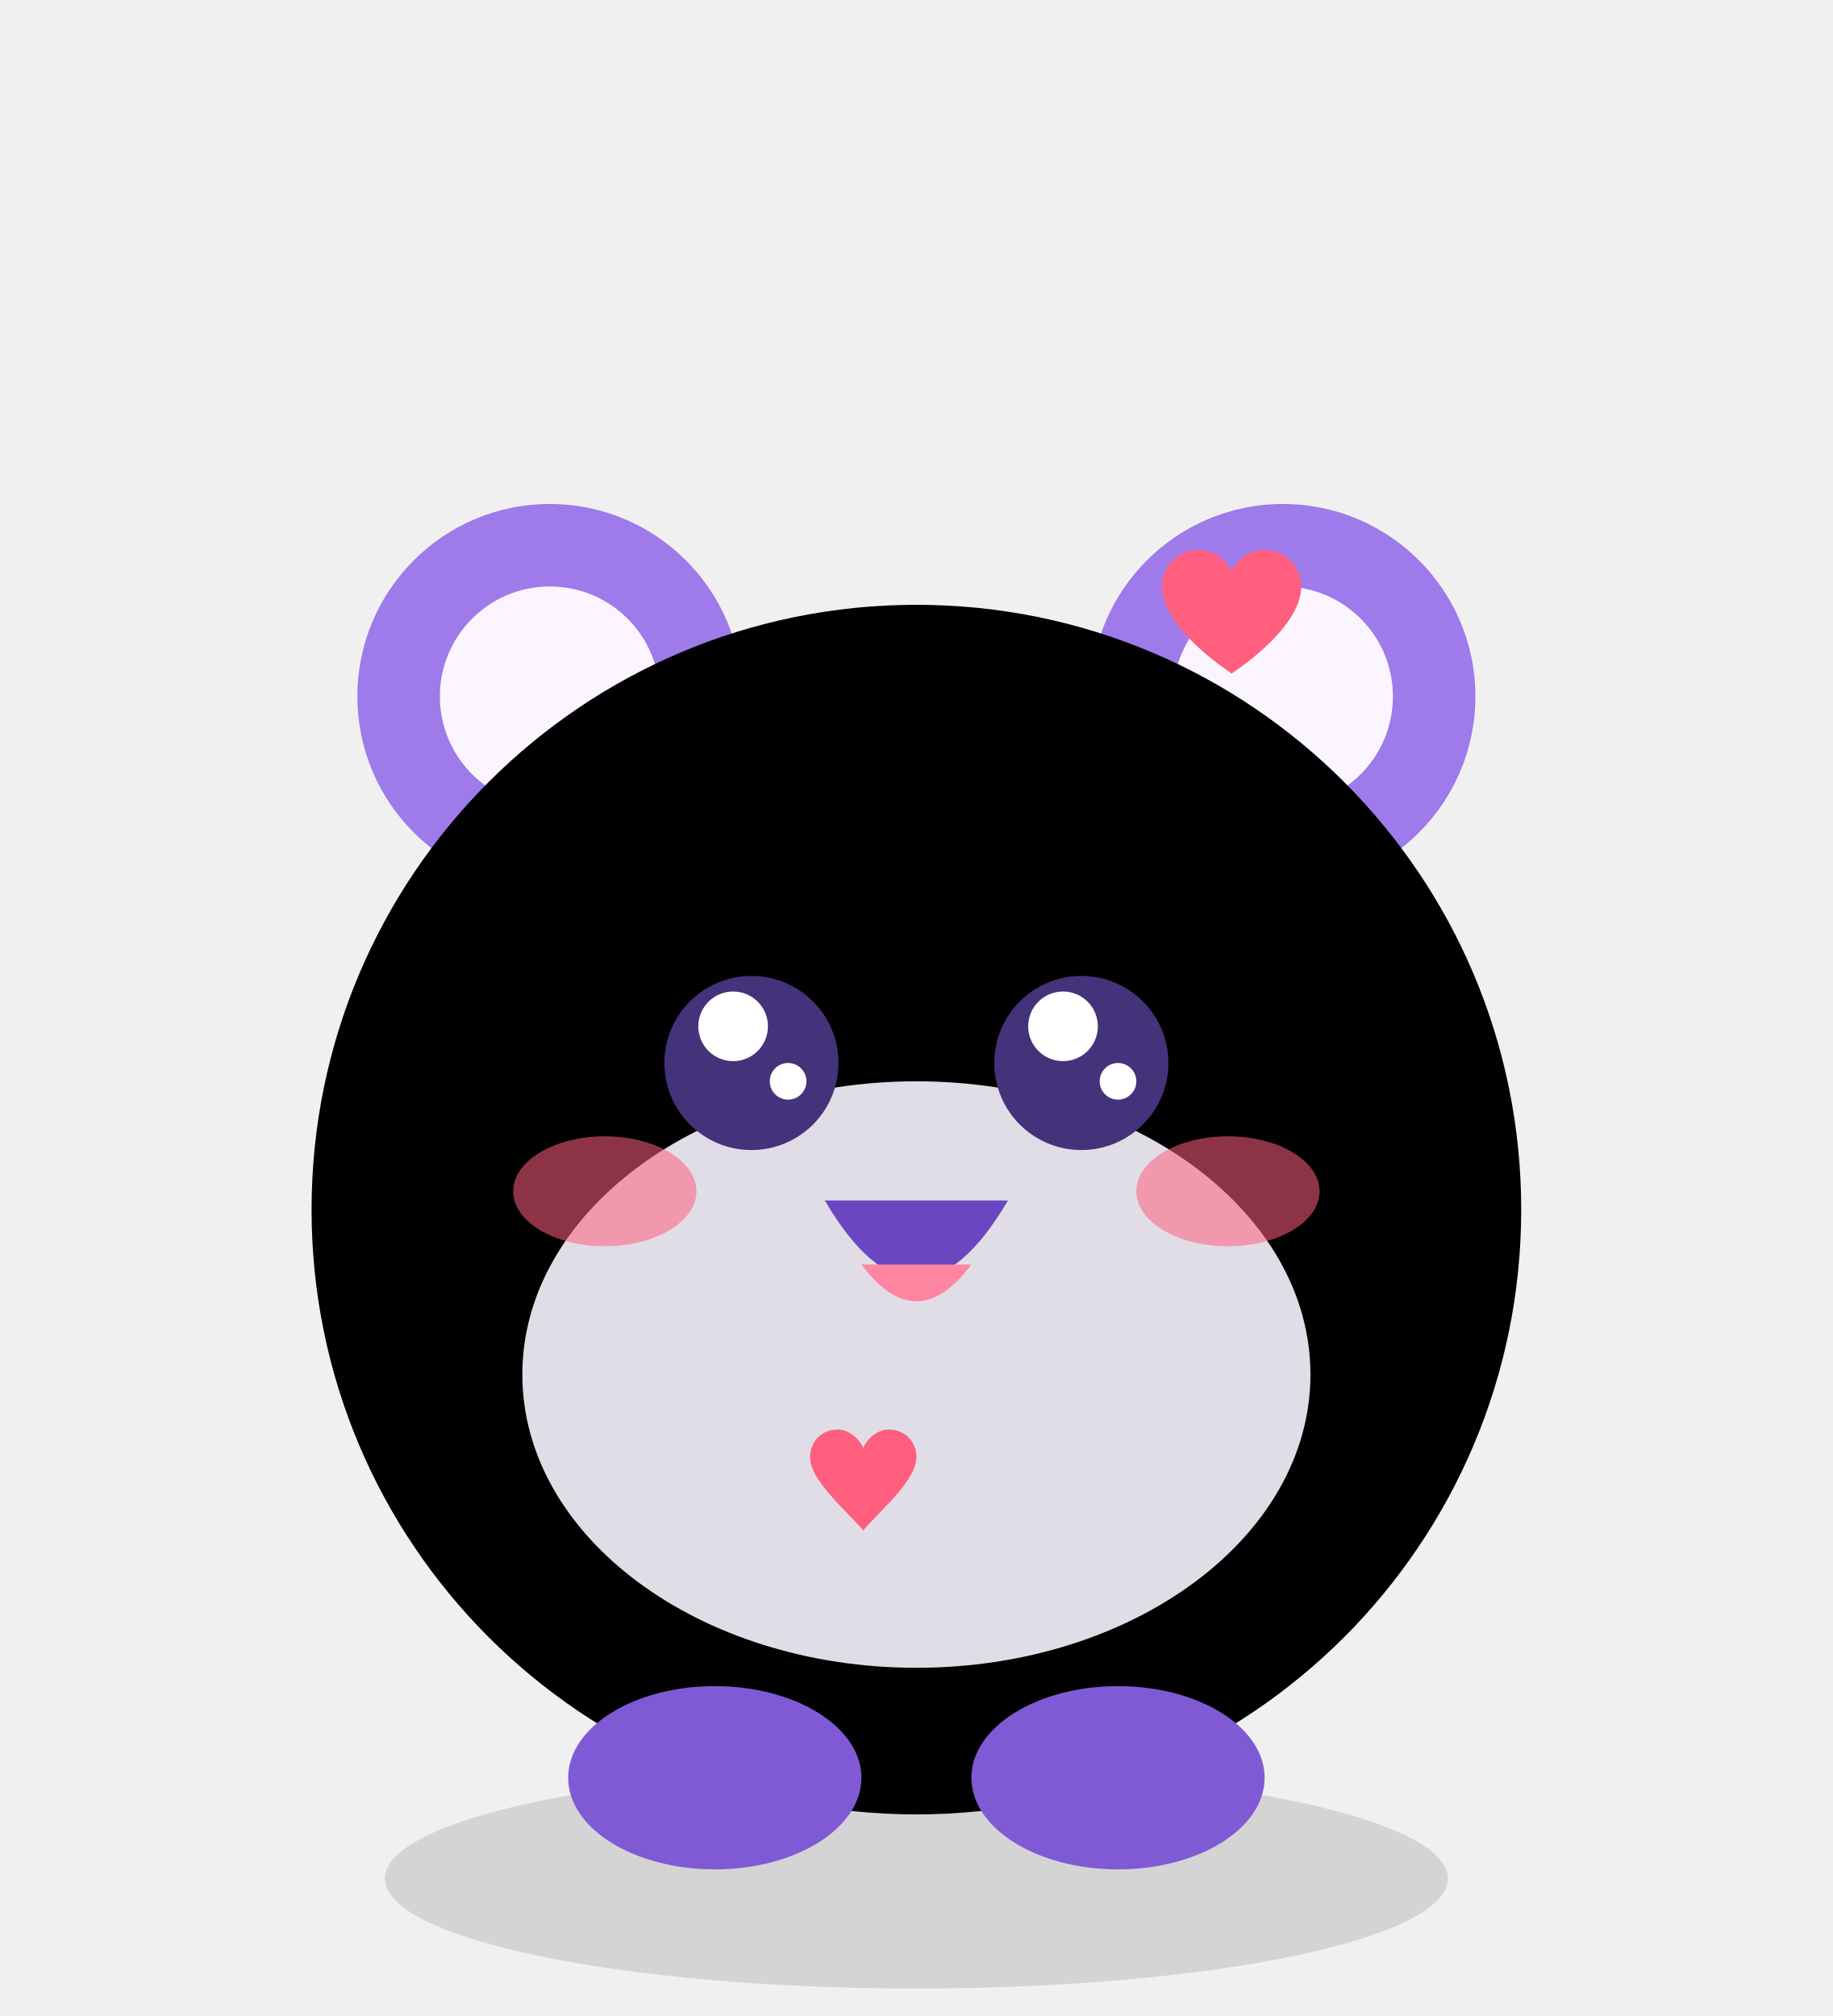
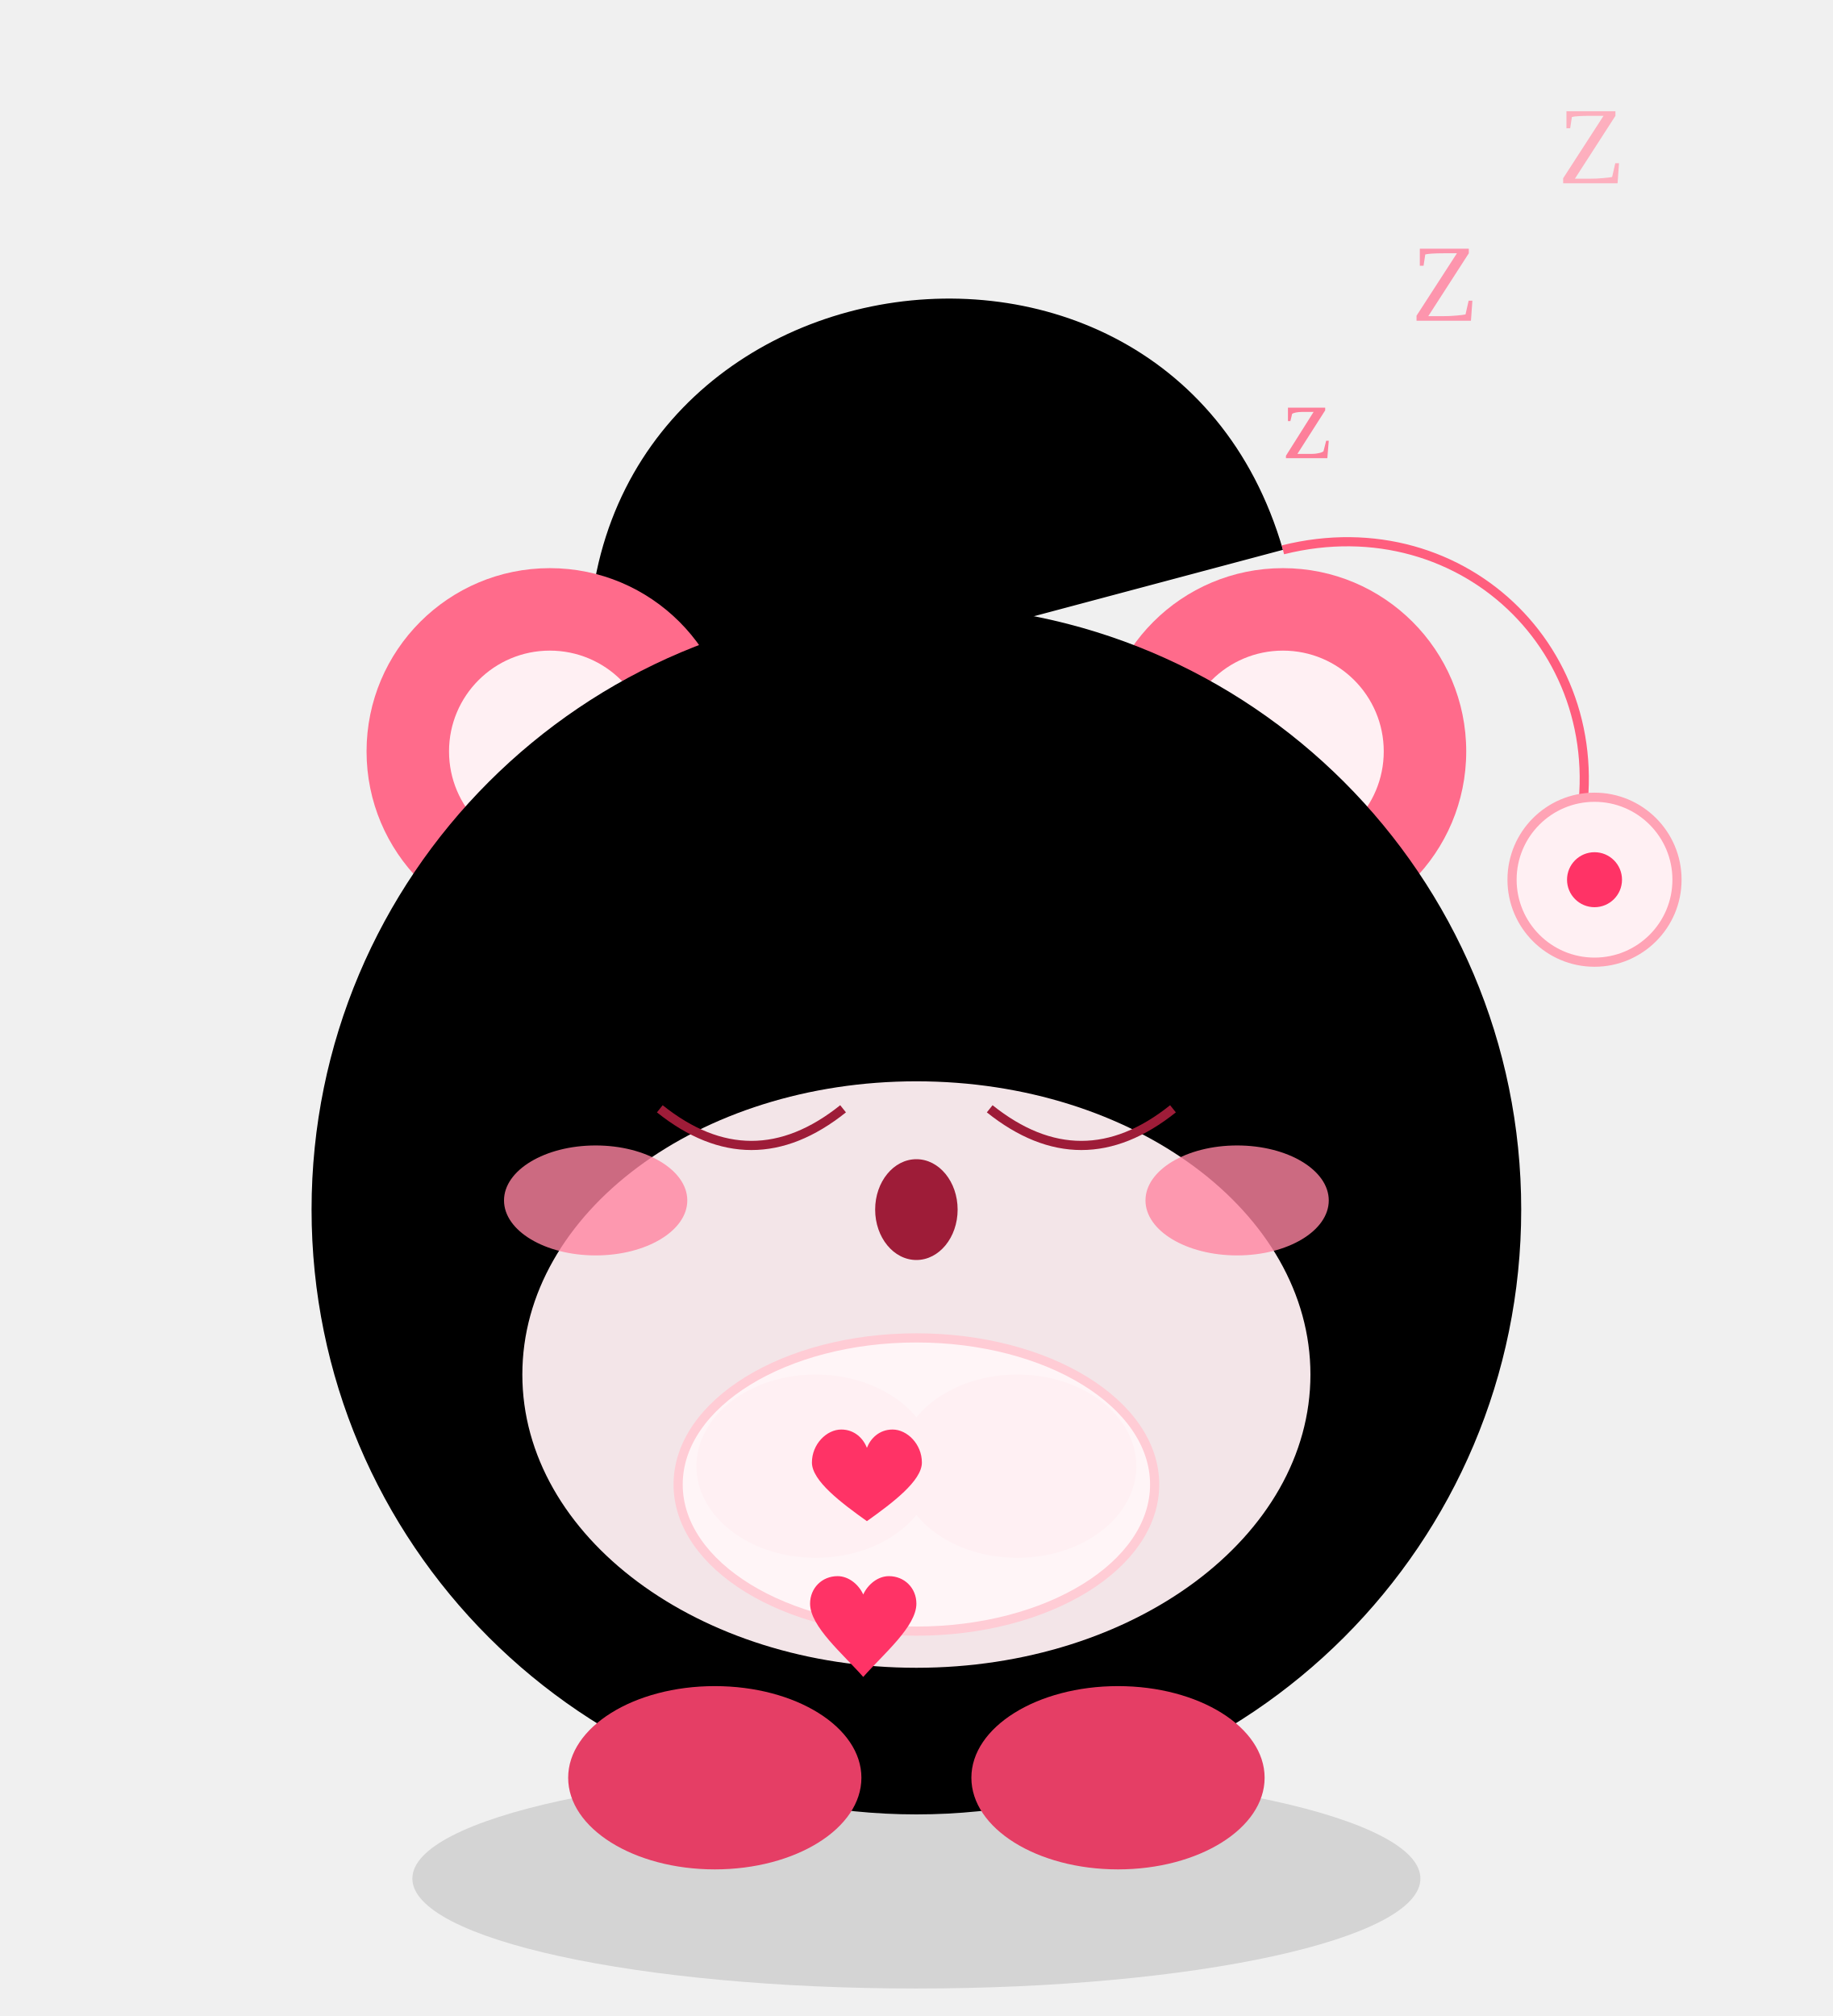
<svg xmlns="http://www.w3.org/2000/svg" viewBox="0 0 200 220" width="400" height="440" fill="none">
  <defs>
    <radialGradient id="momoBody" cx="50%" cy="40%" r="60%">
-       <stop offset="0%" stopColor="#E9D8FD" />
-       <stop offset="100%" stopColor="#9F7AEA" />
+       <stop offset="0%" stopColor="#FFF0F3" />
+       <stop offset="45%" stopColor="#FFA3B5" />
+       <stop offset="100%" stopColor="#FF6B8B" />
+     </radialGradient>
+     <radialGradient id="momoCap" cx="40%" cy="30%" r="70%">
+       <stop offset="0%" stopColor="#FFCCD5" />
+       <stop offset="100%" stopColor="#FF5E7E" />
    </radialGradient>
  </defs>
-   <ellipse cx="100" cy="205" rx="58" ry="12" fill="rgba(0,0,0,0.12)" />
+   <ellipse cx="100" cy="205" rx="55" ry="12" fill="rgba(0,0,0,0.12)" />

-   {/* Cheerful Lavender Ears */}
-   <circle cx="60" cy="76" r="21" fill="#9F7AEA" />
-   <circle cx="60" cy="76" r="12" fill="#FAF5FF" />
-   <circle cx="140" cy="76" r="21" fill="#9F7AEA" />
-   <circle cx="140" cy="76" r="12" fill="#FAF5FF" />
+   {/* Cozy Pink Twin Nightcap */}
+   <path d="M65 80 C56 28 127 15 140 60 Z" fill="url(#momoCap)" />
+   <path d="M140 60 C160 55 177 72 172 92" stroke="#FF5E7E" strokeWidth="7" strokeLinecap="round" />
+   <circle cx="174" cy="96" r="9" fill="#FFF0F3" stroke="#FFA3B5" strokeWidth="1.5" />
+   <circle cx="174" cy="96" r="3" fill="#FF3366" />

-   {/* Sweet Pink Heart Ribbon on Ear */}
-   <g transform="translate(130, 60)">
-     <path d="M12 4 C12 1.8 10.2 0 8 0 C6.4 0 5 1 4.4 2.4 C3.8 1 2.4 0 0.8 0 C-1.4 0 -3.2 1.8 -3.2 4 C-3.2 7 0 10.5 4.4 13.5 C8.8 10.5 12 7 12 4 Z" fill="#FF5E7E" />
+   {/* Rounded Pink Ears */}
+   <circle cx="60" cy="82" r="20" fill="#FF6B8B" />
+   <circle cx="60" cy="82" r="11" fill="#FFF0F3" />
+   <circle cx="140" cy="82" r="20" fill="#FF6B8B" />
+   <circle cx="140" cy="82" r="11" fill="#FFF0F3" />
+ 
+   {/* Soft Pink Body */}
+   <circle cx="100" cy="132" r="66" fill="url(#momoBody)" />
+   <ellipse cx="100" cy="150" rx="43" ry="32" fill="#FFF0F3" opacity="0.95" />
+ 
+   {/* Sleepy closed eyelids */}
+   <path d="M72 121 Q82 129 92 121" stroke="#9E1C38" strokeWidth="3.5" strokeLinecap="round" />
+   <path d="M108 121 Q118 129 128 121" stroke="#9E1C38" strokeWidth="3.5" strokeLinecap="round" />
+ 
+   {/* Sleepy little yawn mouth */}
+   <ellipse cx="100" cy="132" rx="4.5" ry="5.5" fill="#9E1C38" />
+ 
+   {/* Rosy Strawberry Blush */}
+   <ellipse cx="65" cy="131" rx="10" ry="6" fill="#FF85A1" opacity="0.8" />
+   <ellipse cx="135" cy="131" rx="10" ry="6" fill="#FF85A1" opacity="0.8" />
+ 
+   {/* Hugging Strawberry Marshmallow Cloud Pillow */}
+   <g transform="translate(75, 146)">
+     <ellipse cx="25" cy="16" rx="26" ry="16" fill="#FFF5F7" stroke="#FFCCD5" strokeWidth="2" />
+     <ellipse cx="14" cy="14" rx="13" ry="10" fill="#FFF0F3" />
+     <ellipse cx="36" cy="14" rx="13" ry="10" fill="#FFF0F3" />
+     {/* Pink Heart on Pillow */}
+     <path d="M25 14 C25 11.5 23 9.5 21 9.5 C19.2 9.5 18 10.7 17.5 12 C17 10.7 15.8 9.5 14 9.5 C12 9.5 10 11.5 10 14 C10 16.5 14 19.5 17.5 22 C21 19.5 25 16.5 25 14 Z" fill="#FF3366" transform="scale(0.8) translate(7, 3)" />
  </g>

-   {/* Fluffy Marshmallow Body */}
-   <circle cx="100" cy="132" r="66" fill="url(#momoBody)" />
-   <ellipse cx="100" cy="150" rx="43" ry="32" fill="#FAF5FF" opacity="0.9" />
- 
-   {/* Big Cheerful Eyes */}
-   <circle cx="82" cy="116" r="9.5" fill="#44337A" />
-   <circle cx="80" cy="112" r="3.8" fill="#FFFFFF" />
-   <circle cx="86" cy="118" r="2" fill="#FFFFFF" />
-   <circle cx="118" cy="116" r="9.5" fill="#44337A" />
-   <circle cx="116" cy="112" r="3.8" fill="#FFFFFF" />
-   <circle cx="122" cy="118" r="2" fill="#FFFFFF" />
- 
-   {/* Joyful Open Smile with Tongue */}
-   <path d="M90 131 Q100 148 110 131 Z" fill="#6B46C1" />
-   <path d="M94 138 Q100 146 106 138" fill="#FF85A1" />
- 
-   {/* Rosy Pink Cheeks */}
-   <ellipse cx="66" cy="130" rx="10" ry="6" fill="#FF5E7E" opacity="0.55" />
-   <ellipse cx="134" cy="130" rx="10" ry="6" fill="#FF5E7E" opacity="0.55" />
- 
  {/* Pink Heart Chest Badge */}
-   <g transform="translate(92, 156)">
-     <path d="M8 3 C8 1.3 6.7 0 5 0 C3.8 0 2.7 0.9 2.2 2 C1.7 0.9 0.6 0 -0.6 0 C-2.3 0 -3.6 1.3 -3.6 3 C-3.6 5.5 0 8.5 2.2 11 C4.4 8.5 8 5.5 8 3 Z" fill="#FF5E7E" />
+   <g transform="translate(92, 172)">
+     <path d="M8 3 C8 1.3 6.7 0 5 0 C3.8 0 2.7 0.9 2.2 2 C1.7 0.9 0.6 0 -0.6 0 C-2.3 0 -3.6 1.3 -3.6 3 C-3.6 5.5 0 8.5 2.2 11 C4.4 8.5 8 5.5 8 3 Z" fill="#FF3366" />
  </g>

-   {/* Happy Feet */}
-   <ellipse cx="78" cy="194" rx="16" ry="10" fill="#805AD5" />
-   <ellipse cx="122" cy="194" rx="16" ry="10" fill="#805AD5" />
+   {/* Floating Pink zZz */}
+   <g opacity="0.85">
+     <text x="140" y="50" fill="#FF6B8B" fontSize="16" fontWeight="bold">z</text>
+     <text x="154" y="35" fill="#FF85A1" fontSize="21" fontWeight="bold">Z</text>
+     <text x="170" y="20" fill="#FFA3B5" fontSize="26" fontWeight="bold">Z</text>
+   </g>
+ 
+   {/* Little Pink Feet */}
+   <ellipse cx="78" cy="194" rx="16" ry="10" fill="#E53E65" />
+   <ellipse cx="122" cy="194" rx="16" ry="10" fill="#E53E65" />
</svg>
